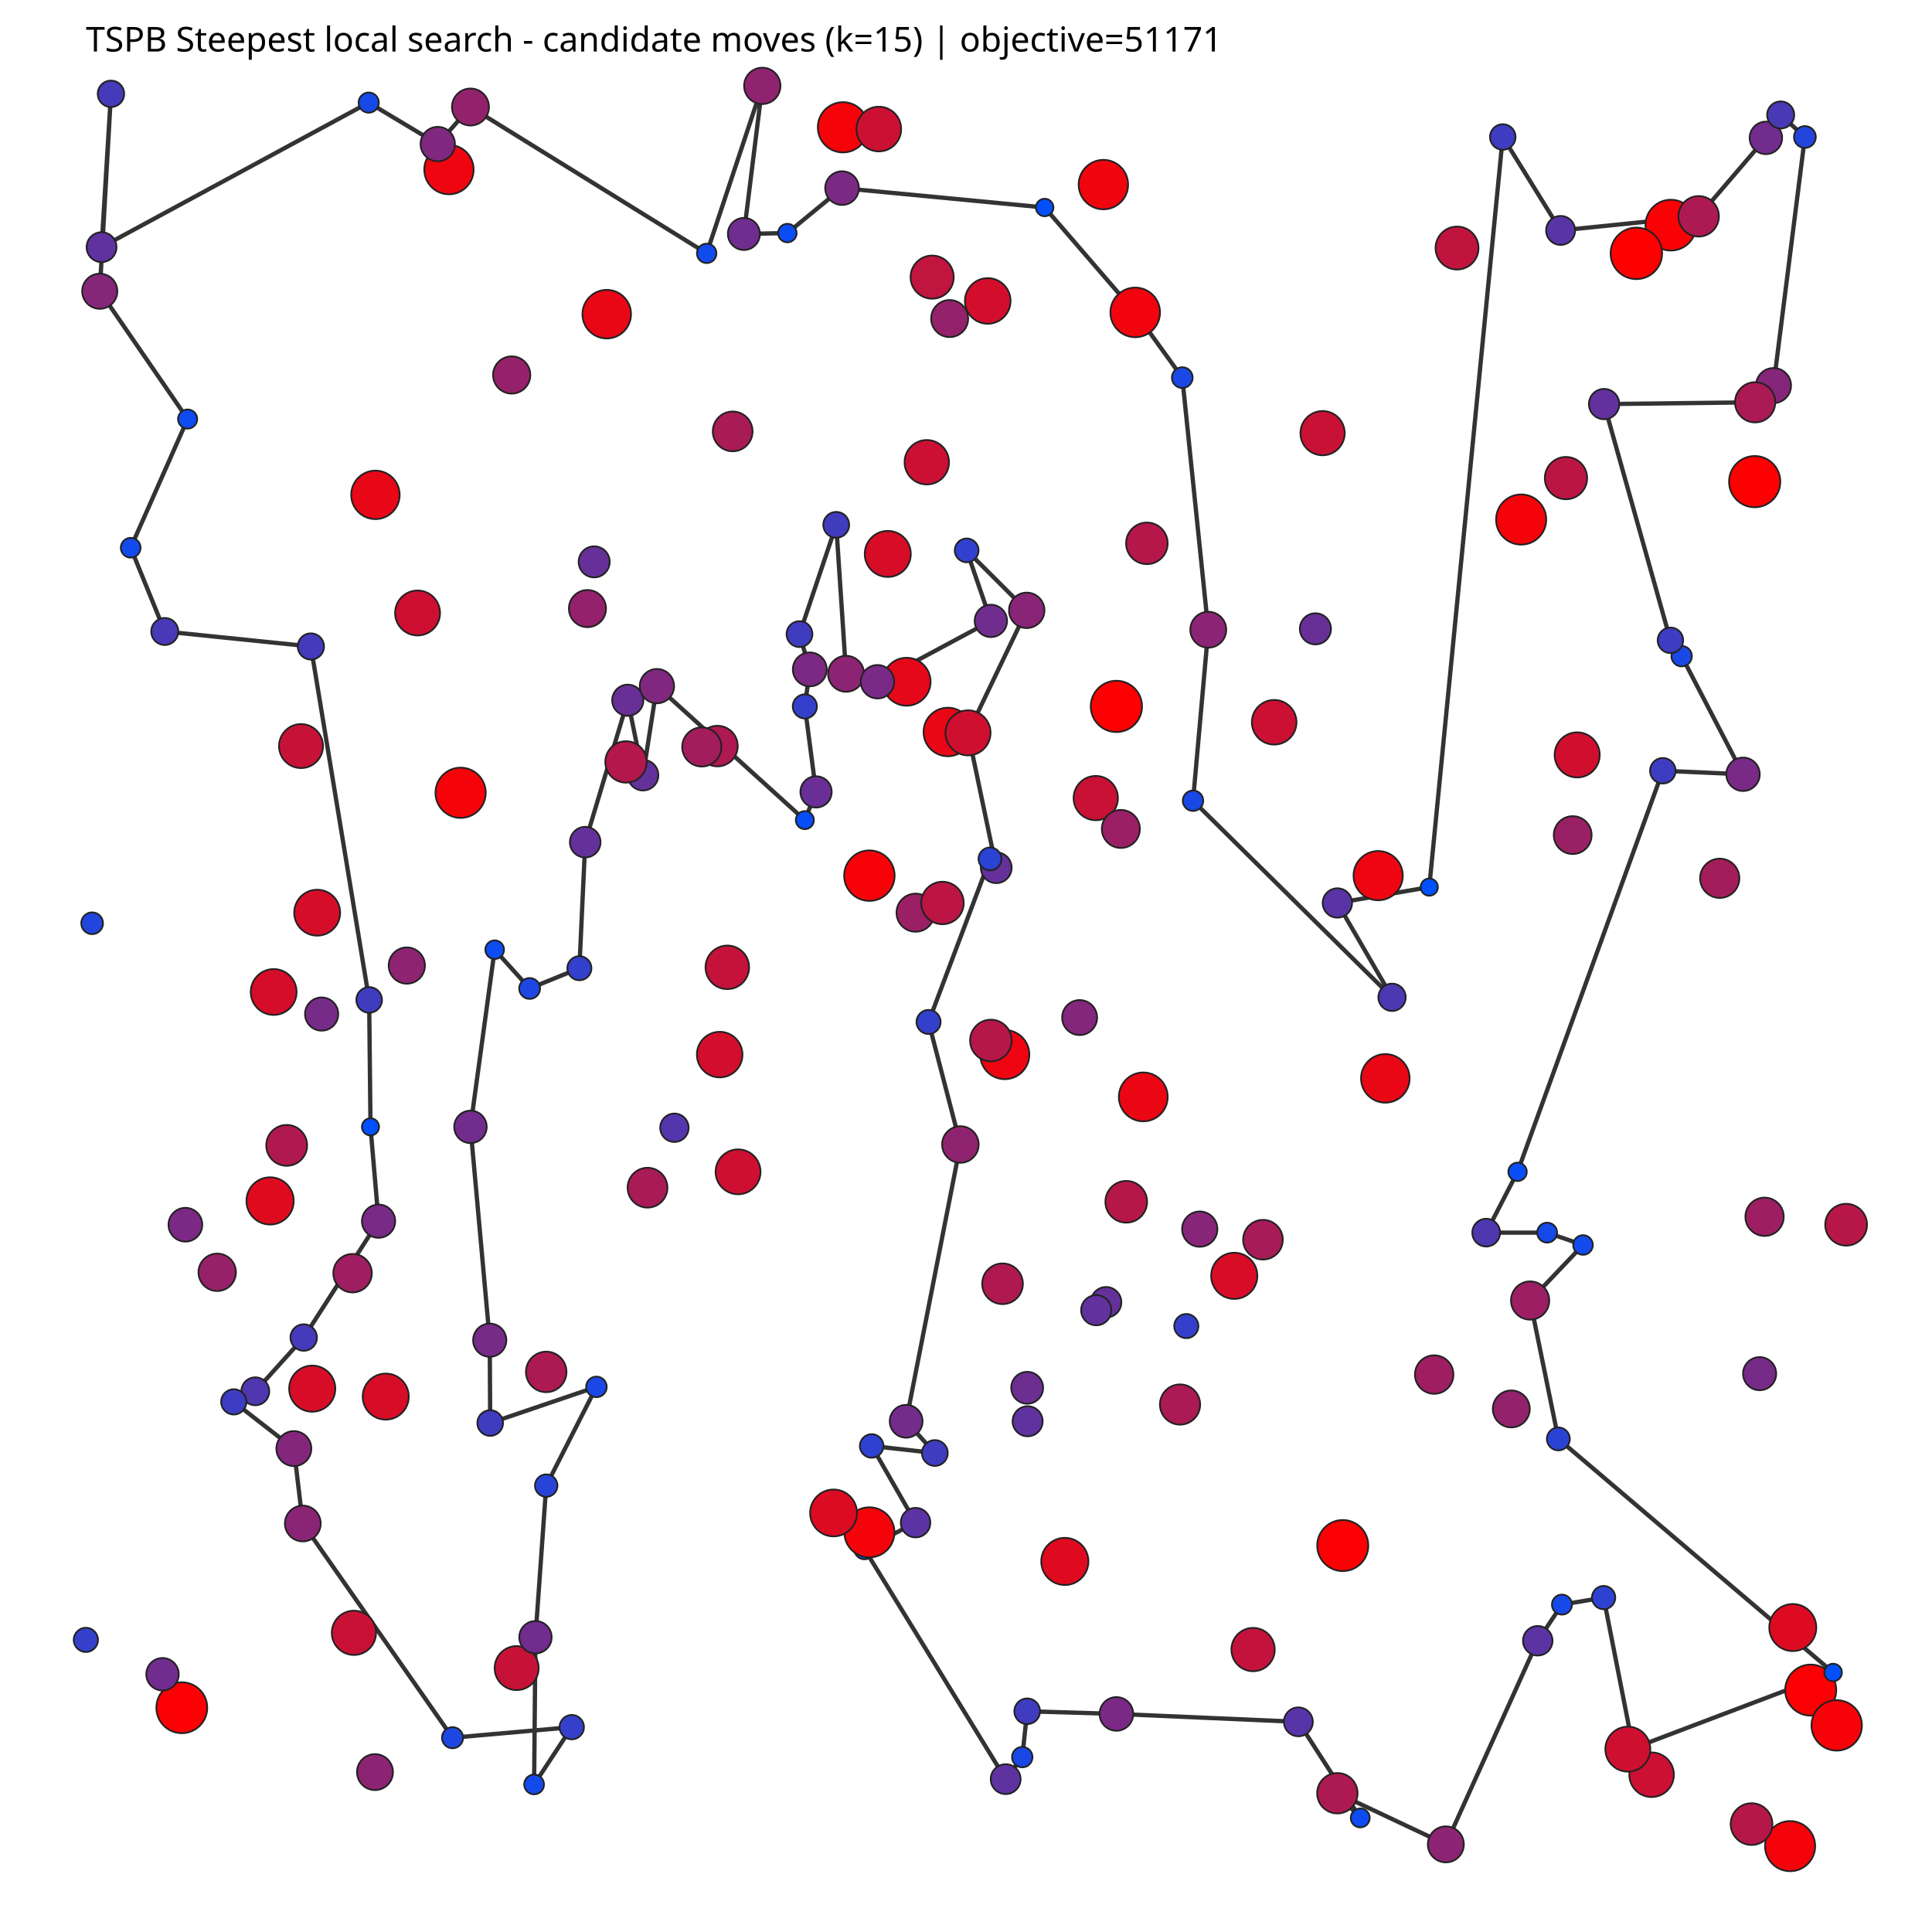
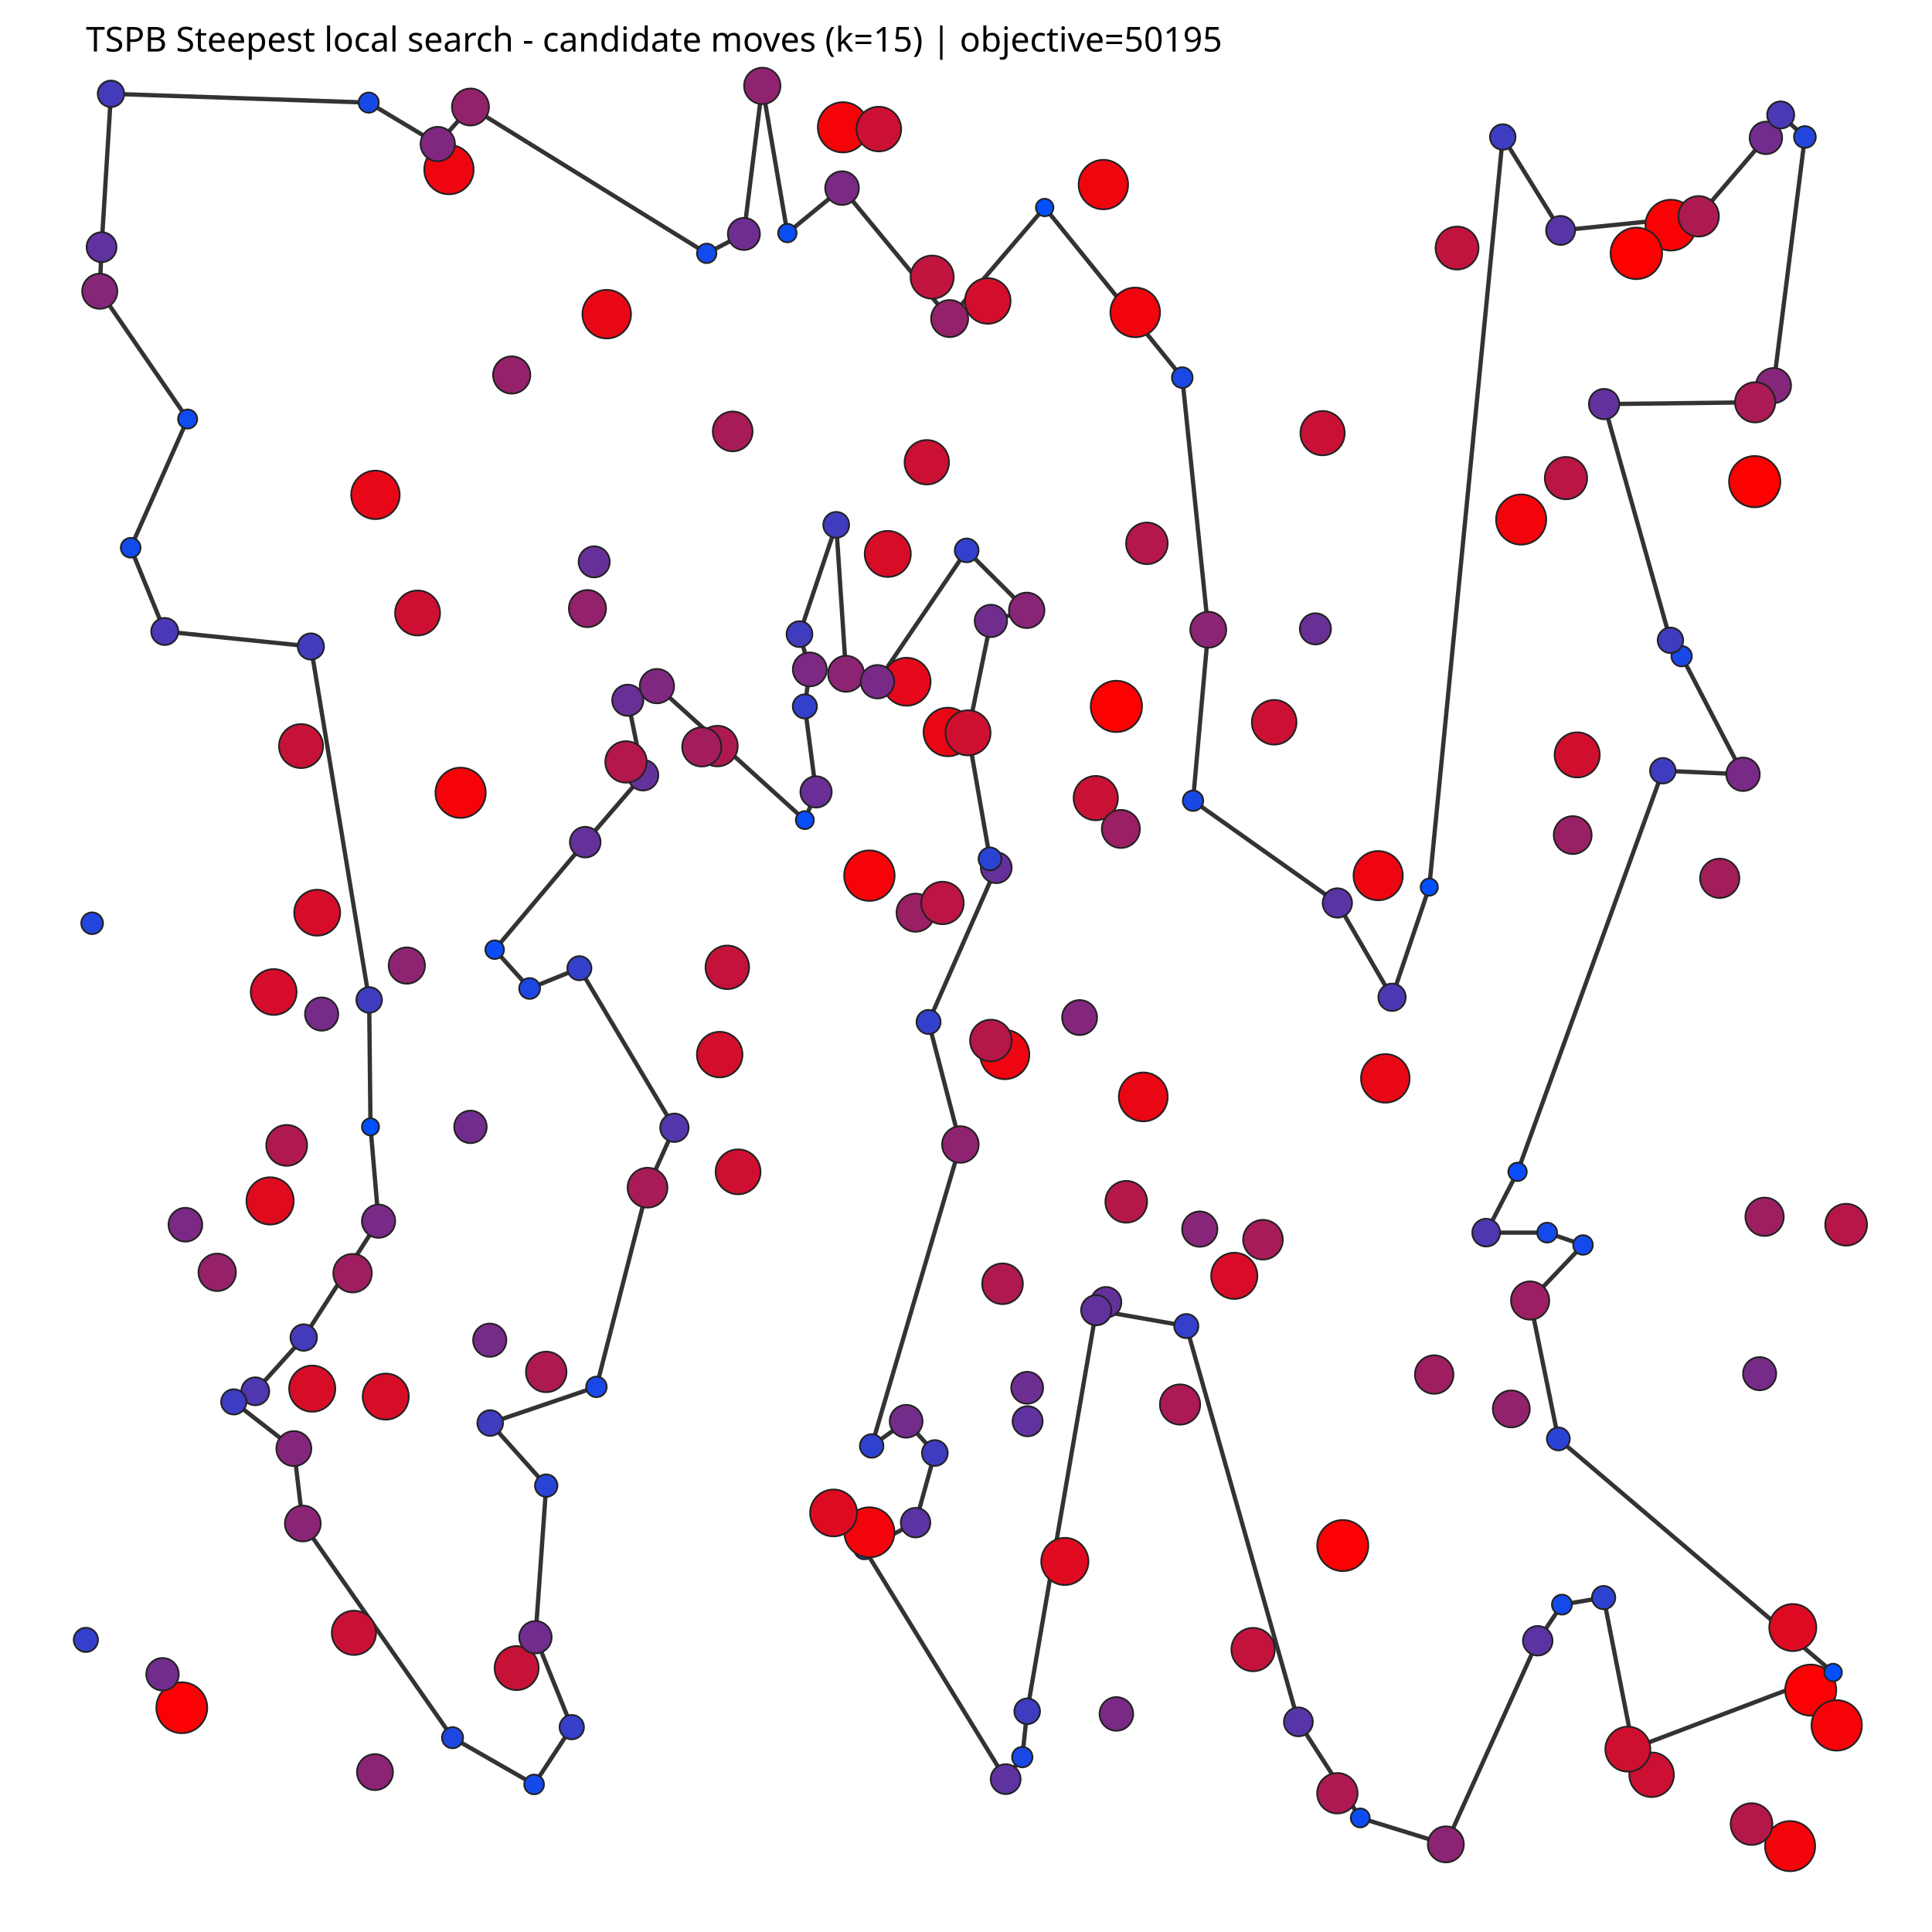
<svg xmlns="http://www.w3.org/2000/svg" width="900" height="900" viewBox="0 0 900 900">
  <rect width="100%" height="100%" fill="white" />
-   <text x="40" y="24" font-family="sans-serif" font-size="16">TSPB Steepest local search - candidate moves (k=15) | objective=51171</text>
-   <polyline fill="none" stroke="#333333" stroke-width="2" points="700.05,63.82 726.99,107.34 791.30,100.77 822.62,64.23 829.51,53.55 840.79,63.82 826.17,179.61 817.61,187.41 747.24,188.23 778.15,298.28 783.37,305.67 811.97,360.69 774.60,359.05 706.94,545.88 692.32,574.21 720.72,574.21 737.43,579.96 712.79,605.83 725.94,670.30 853.94,779.11 760.81,814.42 747.03,744.21 727.61,747.49 716.34,764.33 673.53,859.18 623.00,835.36 633.65,846.86 604.83,802.10 520.06,798.41 478.50,797.18 476.21,818.53 468.48,828.79 402.70,721.62 426.51,709.30 406.05,673.58 435.49,676.87 422.12,662.08 447.39,533.15 432.56,476.07 461.17,400.11 464.09,404.22 450.94,341.39 478.29,284.32 450.31,256.39 461.59,289.24 408.76,317.58 394.14,313.88 389.55,244.49 372.43,295.40 377.23,311.83 374.93,329.07 380.15,368.90 374.93,382.04 306.02,319.63 299.55,361.10 292.45,326.20 272.62,392.31 269.90,451.03 246.72,460.47 230.44,442.40 219.16,524.94 228.14,624.31 228.35,662.90 277.84,646.07 254.45,692.06 249.44,762.68 248.81,831.26 266.35,804.57 210.81,809.49 141.06,709.71 136.89,674.81 108.91,653.05 118.93,648.12 141.48,623.07 176.35,568.87 172.59,524.94 171.97,465.81 144.82,301.15 76.75,294.17 60.88,255.16 87.40,195.21 46.47,135.67 51.69,43.70 47.31,115.14 171.76,47.80 203.92,67.10 219.16,49.85 329.20,118.02 355.10,40.00 346.53,108.98 366.79,108.57 392.26,87.63 486.65,96.66 528.83,145.53 550.75,175.91 562.86,293.35 555.76,373.01 648.47,464.58 623.00,420.64 665.81,413.25 700.05,63.82 " />
+   <text x="40" y="24" font-family="sans-serif" font-size="16">TSPB Steepest local search - candidate moves (k=15) | objective=50195</text>
+   <polyline fill="none" stroke="#333333" stroke-width="2" points="726.99,107.34 700.05,63.82 665.81,413.25 648.47,464.58 623.00,420.64 555.76,373.01 562.86,293.35 550.75,175.91 486.65,96.66 442.38,148.40 392.26,87.63 366.79,108.57 355.10,40.00 346.53,108.98 329.20,118.02 219.16,49.85 203.92,67.10 171.76,47.80 51.69,43.70 47.31,115.14 46.47,135.67 87.40,195.21 60.88,255.16 76.75,294.17 144.82,301.15 171.97,465.81 172.59,524.94 176.35,568.87 141.48,623.07 118.93,648.12 108.91,653.05 136.89,674.81 141.06,709.71 210.81,809.49 248.81,831.26 266.35,804.57 249.44,762.68 254.45,692.06 228.35,662.90 277.84,646.07 301.64,553.27 314.17,525.35 269.90,451.03 246.72,460.47 230.44,442.40 272.62,392.31 299.55,361.10 292.45,326.20 306.02,319.63 374.93,382.04 380.15,368.90 374.93,329.07 377.23,311.83 372.43,295.40 389.55,244.49 394.14,313.88 408.76,317.58 450.31,256.39 478.29,284.32 461.59,289.24 450.94,341.39 461.17,400.11 464.09,404.22 432.56,476.07 447.39,533.15 406.05,673.58 422.12,662.08 435.49,676.87 426.51,709.30 402.70,721.62 468.48,828.79 476.21,818.53 478.50,797.18 510.66,610.35 552.63,617.74 604.83,802.10 633.65,846.86 673.53,859.18 716.34,764.33 727.61,747.49 747.03,744.21 760.81,814.42 853.94,779.11 725.94,670.30 712.79,605.83 737.43,579.96 720.72,574.21 692.32,574.21 706.94,545.88 774.60,359.05 811.97,360.69 783.37,305.67 778.15,298.28 747.24,188.23 817.61,187.41 826.17,179.61 840.79,63.82 829.51,53.55 822.62,64.23 791.30,100.77 726.99,107.34 " />
  <circle cx="520.06" cy="329.07" r="11.95" fill="rgb(253,0,2)" stroke="#222" stroke-width="0.8" />
  <circle cx="40.00" cy="763.92" r="5.65" fill="rgb(52,64,203)" stroke="#222" stroke-width="0.8" />
  <circle cx="760.81" cy="814.42" r="4.99" fill="rgb(31,70,224)" stroke="#222" stroke-width="0.8" />
  <circle cx="464.09" cy="404.22" r="7.18" fill="rgb(101,48,154)" stroke="#222" stroke-width="0.8" />
  <circle cx="335.26" cy="491.27" r="10.62" fill="rgb(211,14,44)" stroke="#222" stroke-width="0.8" />
  <circle cx="145.45" cy="646.89" r="10.75" fill="rgb(215,13,40)" stroke="#222" stroke-width="0.8" />
  <circle cx="141.48" cy="623.07" r="6.17" fill="rgb(69,58,186)" stroke="#222" stroke-width="0.8" />
  <circle cx="209.14" cy="79.01" r="11.50" fill="rgb(239,5,16)" stroke="#222" stroke-width="0.8" />
  <circle cx="394.14" cy="313.88" r="8.38" fill="rgb(140,36,115)" stroke="#222" stroke-width="0.8" />
  <circle cx="769.38" cy="826.74" r="10.39" fill="rgb(204,16,51)" stroke="#222" stroke-width="0.8" />
  <circle cx="774.60" cy="359.05" r="5.94" fill="rgb(62,61,193)" stroke="#222" stroke-width="0.8" />
  <circle cx="524.65" cy="559.84" r="9.72" fill="rgb(182,23,73)" stroke="#222" stroke-width="0.8" />
  <circle cx="708.61" cy="242.02" r="11.69" fill="rgb(245,3,10)" stroke="#222" stroke-width="0.8" />
  <circle cx="46.47" cy="135.67" r="8.19" fill="rgb(134,38,121)" stroke="#222" stroke-width="0.8" />
  <circle cx="747.03" cy="744.21" r="5.43" fill="rgb(46,66,209)" stroke="#222" stroke-width="0.8" />
  <circle cx="194.52" cy="285.55" r="10.47" fill="rgb(206,15,49)" stroke="#222" stroke-width="0.8" />
  <circle cx="392.68" cy="59.30" r="11.71" fill="rgb(246,3,9)" stroke="#222" stroke-width="0.8" />
  <circle cx="673.53" cy="859.18" r="8.39" fill="rgb(140,36,115)" stroke="#222" stroke-width="0.8" />
  <circle cx="729.49" cy="222.72" r="9.86" fill="rgb(187,21,68)" stroke="#222" stroke-width="0.8" />
  <circle cx="133.55" cy="533.56" r="9.52" fill="rgb(176,25,79)" stroke="#222" stroke-width="0.8" />
  <circle cx="727.61" cy="747.49" r="4.67" fill="rgb(21,73,234)" stroke="#222" stroke-width="0.8" />
  <circle cx="299.55" cy="361.10" r="7.14" fill="rgb(100,49,155)" stroke="#222" stroke-width="0.8" />
  <circle cx="468.06" cy="491.27" r="11.45" fill="rgb(238,5,17)" stroke="#222" stroke-width="0.8" />
  <circle cx="833.90" cy="860.00" r="11.68" fill="rgb(245,3,10)" stroke="#222" stroke-width="0.8" />
  <circle cx="515.25" cy="606.65" r="7.12" fill="rgb(100,49,155)" stroke="#222" stroke-width="0.8" />
  <circle cx="467.02" cy="598.03" r="9.48" fill="rgb(175,25,80)" stroke="#222" stroke-width="0.8" />
  <circle cx="189.51" cy="449.79" r="8.45" fill="rgb(142,36,113)" stroke="#222" stroke-width="0.8" />
  <circle cx="502.93" cy="474.02" r="8.15" fill="rgb(132,38,123)" stroke="#222" stroke-width="0.8" />
  <circle cx="60.88" cy="255.16" r="4.61" fill="rgb(19,74,236)" stroke="#222" stroke-width="0.8" />
  <circle cx="118.93" cy="648.12" r="6.51" fill="rgb(80,55,175)" stroke="#222" stroke-width="0.8" />
  <circle cx="292.45" cy="326.20" r="7.27" fill="rgb(104,47,151)" stroke="#222" stroke-width="0.8" />
  <circle cx="549.71" cy="654.28" r="9.37" fill="rgb(171,26,84)" stroke="#222" stroke-width="0.8" />
  <circle cx="460.13" cy="140.19" r="10.63" fill="rgb(211,14,44)" stroke="#222" stroke-width="0.8" />
  <circle cx="301.64" cy="553.27" r="9.28" fill="rgb(168,27,87)" stroke="#222" stroke-width="0.8" />
  <circle cx="510.66" cy="610.35" r="7.03" fill="rgb(97,50,158)" stroke="#222" stroke-width="0.8" />
  <circle cx="532.58" cy="510.98" r="11.38" fill="rgb(235,6,20)" stroke="#222" stroke-width="0.8" />
  <circle cx="141.06" cy="709.71" r="8.34" fill="rgb(138,37,117)" stroke="#222" stroke-width="0.8" />
  <circle cx="51.69" cy="43.70" r="6.16" fill="rgb(69,58,186)" stroke="#222" stroke-width="0.8" />
  <circle cx="272.62" cy="392.31" r="7.14" fill="rgb(100,49,155)" stroke="#222" stroke-width="0.8" />
  <circle cx="623.00" cy="835.36" r="9.42" fill="rgb(173,26,82)" stroke="#222" stroke-width="0.8" />
  <circle cx="277.84" cy="646.07" r="4.80" fill="rgb(25,72,230)" stroke="#222" stroke-width="0.8" />
  <circle cx="734.71" cy="351.66" r="10.51" fill="rgb(208,15,47)" stroke="#222" stroke-width="0.8" />
  <circle cx="219.16" cy="49.85" r="8.62" fill="rgb(147,34,108)" stroke="#222" stroke-width="0.8" />
  <circle cx="434.23" cy="129.10" r="10.05" fill="rgb(193,20,62)" stroke="#222" stroke-width="0.8" />
  <circle cx="514.00" cy="85.99" r="11.52" fill="rgb(240,5,15)" stroke="#222" stroke-width="0.8" />
  <circle cx="266.35" cy="804.57" r="5.68" fill="rgb(54,63,201)" stroke="#222" stroke-width="0.8" />
  <circle cx="461.59" cy="289.24" r="7.54" fill="rgb(113,45,142)" stroke="#222" stroke-width="0.8" />
  <circle cx="269.90" cy="451.03" r="5.61" fill="rgb(51,64,204)" stroke="#222" stroke-width="0.8" />
  <circle cx="392.26" cy="87.63" r="7.85" fill="rgb(123,42,132)" stroke="#222" stroke-width="0.8" />
  <circle cx="343.82" cy="545.88" r="10.46" fill="rgb(206,15,49)" stroke="#222" stroke-width="0.8" />
  <circle cx="238.37" cy="174.68" r="8.68" fill="rgb(149,33,106)" stroke="#222" stroke-width="0.8" />
  <circle cx="426.51" cy="709.30" r="6.88" fill="rgb(92,51,163)" stroke="#222" stroke-width="0.8" />
  <circle cx="712.79" cy="605.83" r="8.91" fill="rgb(156,31,99)" stroke="#222" stroke-width="0.8" />
  <circle cx="127.49" cy="462.11" r="10.68" fill="rgb(213,13,42)" stroke="#222" stroke-width="0.8" />
  <circle cx="665.81" cy="413.25" r="4.02" fill="rgb(1,80,254)" stroke="#222" stroke-width="0.8" />
  <circle cx="147.75" cy="425.16" r="10.70" fill="rgb(214,13,41)" stroke="#222" stroke-width="0.8" />
  <circle cx="822.00" cy="566.82" r="8.93" fill="rgb(157,31,98)" stroke="#222" stroke-width="0.8" />
  <circle cx="550.75" cy="175.91" r="4.84" fill="rgb(27,72,228)" stroke="#222" stroke-width="0.8" />
  <circle cx="355.10" cy="40.00" r="8.47" fill="rgb(143,35,112)" stroke="#222" stroke-width="0.8" />
  <circle cx="406.05" cy="673.58" r="5.49" fill="rgb(47,65,208)" stroke="#222" stroke-width="0.8" />
  <circle cx="254.45" cy="692.06" r="5.24" fill="rgb(40,68,215)" stroke="#222" stroke-width="0.8" />
  <circle cx="826.17" cy="179.61" r="8.17" fill="rgb(133,38,122)" stroke="#222" stroke-width="0.8" />
  <circle cx="174.68" cy="825.51" r="8.38" fill="rgb(140,36,115)" stroke="#222" stroke-width="0.8" />
  <circle cx="341.31" cy="200.96" r="9.27" fill="rgb(168,27,87)" stroke="#222" stroke-width="0.8" />
  <circle cx="314.17" cy="525.35" r="6.62" fill="rgb(83,54,172)" stroke="#222" stroke-width="0.8" />
  <circle cx="42.92" cy="430.09" r="5.08" fill="rgb(34,69,221)" stroke="#222" stroke-width="0.8" />
  <circle cx="558.89" cy="572.57" r="8.22" fill="rgb(135,38,120)" stroke="#222" stroke-width="0.8" />
  <circle cx="552.63" cy="617.74" r="5.63" fill="rgb(52,64,203)" stroke="#222" stroke-width="0.8" />
  <circle cx="835.15" cy="758.17" r="10.96" fill="rgb(222,10,33)" stroke="#222" stroke-width="0.8" />
  <circle cx="374.93" cy="382.04" r="4.21" fill="rgb(7,78,248)" stroke="#222" stroke-width="0.8" />
  <circle cx="726.99" cy="107.34" r="6.75" fill="rgb(88,53,167)" stroke="#222" stroke-width="0.8" />
  <circle cx="228.35" cy="662.90" r="5.98" fill="rgb(63,60,192)" stroke="#222" stroke-width="0.8" />
  <circle cx="450.31" cy="256.39" r="5.54" fill="rgb(49,65,206)" stroke="#222" stroke-width="0.8" />
  <circle cx="422.12" cy="662.08" r="7.65" fill="rgb(116,44,139)" stroke="#222" stroke-width="0.8" />
  <circle cx="716.34" cy="764.33" r="6.88" fill="rgb(92,51,163)" stroke="#222" stroke-width="0.8" />
  <circle cx="510.45" cy="371.78" r="10.32" fill="rgb(201,17,54)" stroke="#222" stroke-width="0.8" />
  <circle cx="555.76" cy="373.01" r="4.77" fill="rgb(25,72,230)" stroke="#222" stroke-width="0.8" />
  <circle cx="616.11" cy="201.78" r="10.31" fill="rgb(201,17,54)" stroke="#222" stroke-width="0.8" />
  <circle cx="732.63" cy="389.02" r="8.82" fill="rgb(154,32,101)" stroke="#222" stroke-width="0.8" />
  <circle cx="534.26" cy="253.11" r="9.69" fill="rgb(181,23,74)" stroke="#222" stroke-width="0.8" />
  <circle cx="692.32" cy="574.21" r="6.47" fill="rgb(79,55,176)" stroke="#222" stroke-width="0.8" />
  <circle cx="822.62" cy="64.23" r="7.57" fill="rgb(114,44,141)" stroke="#222" stroke-width="0.8" />
  <circle cx="468.48" cy="828.79" r="6.96" fill="rgb(94,50,161)" stroke="#222" stroke-width="0.8" />
  <circle cx="528.83" cy="145.53" r="11.56" fill="rgb(241,4,14)" stroke="#222" stroke-width="0.8" />
  <circle cx="588.34" cy="577.50" r="9.24" fill="rgb(167,28,88)" stroke="#222" stroke-width="0.8" />
  <circle cx="402.70" cy="721.62" r="4.77" fill="rgb(25,72,230)" stroke="#222" stroke-width="0.8" />
  <circle cx="478.29" cy="284.32" r="8.26" fill="rgb(136,37,119)" stroke="#222" stroke-width="0.8" />
  <circle cx="476.21" cy="818.53" r="4.77" fill="rgb(25,72,230)" stroke="#222" stroke-width="0.8" />
  <circle cx="520.06" cy="798.41" r="7.84" fill="rgb(122,42,133)" stroke="#222" stroke-width="0.8" />
  <circle cx="486.65" cy="96.66" r="4.09" fill="rgb(3,79,252)" stroke="#222" stroke-width="0.8" />
  <circle cx="737.43" cy="579.96" r="4.58" fill="rgb(18,74,237)" stroke="#222" stroke-width="0.8" />
  <circle cx="164.87" cy="760.63" r="10.31" fill="rgb(201,17,54)" stroke="#222" stroke-width="0.8" />
  <circle cx="413.56" cy="258.04" r="10.73" fill="rgb(215,13,40)" stroke="#222" stroke-width="0.8" />
  <circle cx="815.94" cy="849.73" r="9.72" fill="rgb(182,23,73)" stroke="#222" stroke-width="0.8" />
  <circle cx="829.51" cy="53.55" r="6.31" fill="rgb(74,57,181)" stroke="#222" stroke-width="0.8" />
  <circle cx="422.33" cy="317.58" r="11.17" fill="rgb(229,8,26)" stroke="#222" stroke-width="0.8" />
  <circle cx="366.79" cy="108.57" r="4.32" fill="rgb(10,77,245)" stroke="#222" stroke-width="0.8" />
  <circle cx="219.16" cy="524.94" r="7.57" fill="rgb(114,44,141)" stroke="#222" stroke-width="0.8" />
  <circle cx="447.39" cy="533.15" r="8.52" fill="rgb(144,35,111)" stroke="#222" stroke-width="0.8" />
  <circle cx="604.83" cy="802.10" r="6.73" fill="rgb(87,53,168)" stroke="#222" stroke-width="0.8" />
  <circle cx="843.50" cy="787.32" r="11.90" fill="rgb(252,1,3)" stroke="#222" stroke-width="0.8" />
  <circle cx="405.00" cy="713.82" r="11.67" fill="rgb(245,3,10)" stroke="#222" stroke-width="0.8" />
  <circle cx="125.82" cy="559.43" r="11.01" fill="rgb(224,10,31)" stroke="#222" stroke-width="0.8" />
  <circle cx="101.18" cy="592.69" r="8.72" fill="rgb(151,33,104)" stroke="#222" stroke-width="0.8" />
  <circle cx="612.77" cy="292.94" r="7.26" fill="rgb(104,47,151)" stroke="#222" stroke-width="0.8" />
  <circle cx="840.79" cy="63.82" r="5.09" fill="rgb(35,69,220)" stroke="#222" stroke-width="0.8" />
  <circle cx="645.34" cy="502.35" r="11.32" fill="rgb(233,7,22)" stroke="#222" stroke-width="0.8" />
  <circle cx="388.30" cy="704.79" r="10.92" fill="rgb(221,11,34)" stroke="#222" stroke-width="0.8" />
  <circle cx="84.69" cy="795.53" r="11.86" fill="rgb(251,1,4)" stroke="#222" stroke-width="0.8" />
  <circle cx="441.54" cy="340.98" r="11.31" fill="rgb(233,7,22)" stroke="#222" stroke-width="0.8" />
  <circle cx="853.94" cy="779.11" r="4.10" fill="rgb(3,79,252)" stroke="#222" stroke-width="0.8" />
  <circle cx="461.59" cy="484.70" r="9.69" fill="rgb(182,23,73)" stroke="#222" stroke-width="0.8" />
  <circle cx="855.61" cy="803.75" r="11.75" fill="rgb(247,2,8)" stroke="#222" stroke-width="0.8" />
  <circle cx="179.69" cy="650.59" r="10.73" fill="rgb(215,13,40)" stroke="#222" stroke-width="0.8" />
  <circle cx="783.37" cy="305.67" r="4.77" fill="rgb(25,72,230)" stroke="#222" stroke-width="0.8" />
  <circle cx="176.35" cy="568.87" r="7.75" fill="rgb(120,42,135)" stroke="#222" stroke-width="0.8" />
  <circle cx="171.76" cy="47.80" r="4.71" fill="rgb(23,73,232)" stroke="#222" stroke-width="0.8" />
  <circle cx="408.76" cy="317.58" r="7.79" fill="rgb(121,42,134)" stroke="#222" stroke-width="0.8" />
  <circle cx="819.70" cy="639.91" r="7.72" fill="rgb(119,43,136)" stroke="#222" stroke-width="0.8" />
  <circle cx="574.97" cy="594.33" r="10.76" fill="rgb(216,12,39)" stroke="#222" stroke-width="0.8" />
  <circle cx="389.55" cy="244.49" r="6.02" fill="rgb(65,60,190)" stroke="#222" stroke-width="0.8" />
  <circle cx="329.20" cy="118.02" r="4.54" fill="rgb(17,75,238)" stroke="#222" stroke-width="0.8" />
  <circle cx="426.51" cy="425.16" r="8.88" fill="rgb(155,31,100)" stroke="#222" stroke-width="0.8" />
  <circle cx="174.89" cy="230.53" r="11.29" fill="rgb(232,7,23)" stroke="#222" stroke-width="0.8" />
  <circle cx="338.81" cy="450.62" r="10.15" fill="rgb(196,18,59)" stroke="#222" stroke-width="0.8" />
  <circle cx="171.97" cy="465.81" r="5.97" fill="rgb(63,60,192)" stroke="#222" stroke-width="0.8" />
  <circle cx="496.04" cy="727.37" r="10.99" fill="rgb(223,10,32)" stroke="#222" stroke-width="0.8" />
  <circle cx="706.94" cy="545.88" r="4.30" fill="rgb(9,77,246)" stroke="#222" stroke-width="0.8" />
  <circle cx="405.00" cy="407.91" r="11.76" fill="rgb(247,2,8)" stroke="#222" stroke-width="0.8" />
  <circle cx="720.72" cy="574.21" r="4.65" fill="rgb(21,73,234)" stroke="#222" stroke-width="0.8" />
  <circle cx="276.79" cy="261.73" r="7.24" fill="rgb(103,48,152)" stroke="#222" stroke-width="0.8" />
  <circle cx="860.00" cy="570.52" r="9.74" fill="rgb(183,23,72)" stroke="#222" stroke-width="0.8" />
  <circle cx="108.91" cy="653.05" r="5.89" fill="rgb(60,61,195)" stroke="#222" stroke-width="0.8" />
  <circle cx="372.43" cy="295.40" r="6.02" fill="rgb(64,60,191)" stroke="#222" stroke-width="0.8" />
  <circle cx="248.81" cy="831.26" r="4.61" fill="rgb(19,74,236)" stroke="#222" stroke-width="0.8" />
  <circle cx="522.14" cy="386.15" r="8.86" fill="rgb(155,31,100)" stroke="#222" stroke-width="0.8" />
  <circle cx="377.23" cy="311.83" r="7.90" fill="rgb(124,41,131)" stroke="#222" stroke-width="0.8" />
  <circle cx="450.94" cy="341.39" r="10.50" fill="rgb(207,15,48)" stroke="#222" stroke-width="0.8" />
  <circle cx="140.23" cy="347.55" r="10.25" fill="rgb(199,18,56)" stroke="#222" stroke-width="0.8" />
  <circle cx="817.61" cy="187.41" r="9.37" fill="rgb(171,26,84)" stroke="#222" stroke-width="0.8" />
  <circle cx="246.72" cy="460.47" r="4.87" fill="rgb(28,71,227)" stroke="#222" stroke-width="0.8" />
  <circle cx="254.45" cy="639.09" r="9.44" fill="rgb(173,26,82)" stroke="#222" stroke-width="0.8" />
  <circle cx="240.67" cy="777.06" r="10.25" fill="rgb(199,18,56)" stroke="#222" stroke-width="0.8" />
  <circle cx="801.12" cy="409.14" r="9.15" fill="rgb(164,29,91)" stroke="#222" stroke-width="0.8" />
  <circle cx="593.56" cy="336.46" r="10.40" fill="rgb(204,16,51)" stroke="#222" stroke-width="0.8" />
  <circle cx="76.75" cy="294.17" r="6.30" fill="rgb(73,57,182)" stroke="#222" stroke-width="0.8" />
  <circle cx="47.31" cy="115.14" r="6.97" fill="rgb(95,50,160)" stroke="#222" stroke-width="0.8" />
  <circle cx="203.92" cy="67.10" r="8.01" fill="rgb(128,40,127)" stroke="#222" stroke-width="0.8" />
  <circle cx="811.97" cy="360.69" r="7.79" fill="rgb(121,42,134)" stroke="#222" stroke-width="0.8" />
  <circle cx="87.40" cy="195.21" r="4.47" fill="rgb(15,75,240)" stroke="#222" stroke-width="0.8" />
  <circle cx="668.10" cy="640.32" r="8.97" fill="rgb(158,30,97)" stroke="#222" stroke-width="0.8" />
  <circle cx="432.56" cy="476.07" r="5.61" fill="rgb(51,64,204)" stroke="#222" stroke-width="0.8" />
  <circle cx="478.50" cy="646.48" r="7.43" fill="rgb(109,46,146)" stroke="#222" stroke-width="0.8" />
  <circle cx="725.94" cy="670.30" r="5.35" fill="rgb(43,67,212)" stroke="#222" stroke-width="0.8" />
  <circle cx="230.44" cy="442.40" r="4.35" fill="rgb(11,76,244)" stroke="#222" stroke-width="0.8" />
  <circle cx="228.14" cy="624.31" r="7.74" fill="rgb(119,43,136)" stroke="#222" stroke-width="0.8" />
  <circle cx="442.38" cy="148.40" r="8.63" fill="rgb(148,34,107)" stroke="#222" stroke-width="0.8" />
  <circle cx="249.44" cy="762.68" r="7.55" fill="rgb(113,44,142)" stroke="#222" stroke-width="0.8" />
  <circle cx="144.82" cy="301.15" r="6.11" fill="rgb(67,59,188)" stroke="#222" stroke-width="0.8" />
  <circle cx="642.00" cy="407.91" r="11.47" fill="rgb(238,5,17)" stroke="#222" stroke-width="0.8" />
  <circle cx="380.15" cy="368.90" r="7.29" fill="rgb(105,47,150)" stroke="#222" stroke-width="0.8" />
  <circle cx="214.57" cy="369.31" r="11.71" fill="rgb(246,3,9)" stroke="#222" stroke-width="0.8" />
  <circle cx="623.00" cy="420.64" r="6.84" fill="rgb(90,52,165)" stroke="#222" stroke-width="0.8" />
  <circle cx="583.74" cy="768.43" r="10.10" fill="rgb(195,19,60)" stroke="#222" stroke-width="0.8" />
  <circle cx="409.39" cy="60.12" r="10.41" fill="rgb(204,16,51)" stroke="#222" stroke-width="0.8" />
  <circle cx="778.35" cy="104.88" r="11.84" fill="rgb(250,2,5)" stroke="#222" stroke-width="0.8" />
  <circle cx="431.73" cy="215.33" r="10.35" fill="rgb(203,16,52)" stroke="#222" stroke-width="0.8" />
  <circle cx="435.49" cy="676.87" r="6.01" fill="rgb(64,60,191)" stroke="#222" stroke-width="0.8" />
  <circle cx="334.21" cy="347.55" r="9.46" fill="rgb(174,25,81)" stroke="#222" stroke-width="0.8" />
  <circle cx="791.30" cy="100.77" r="9.43" fill="rgb(173,26,82)" stroke="#222" stroke-width="0.8" />
  <circle cx="172.59" cy="524.94" r="4.00" fill="rgb(0,80,255)" stroke="#222" stroke-width="0.8" />
  <circle cx="633.65" cy="846.86" r="4.42" fill="rgb(13,76,242)" stroke="#222" stroke-width="0.8" />
  <circle cx="374.93" cy="329.07" r="5.62" fill="rgb(52,64,203)" stroke="#222" stroke-width="0.8" />
  <circle cx="439.04" cy="420.64" r="9.90" fill="rgb(188,21,67)" stroke="#222" stroke-width="0.8" />
  <circle cx="75.71" cy="779.93" r="7.57" fill="rgb(114,44,141)" stroke="#222" stroke-width="0.8" />
  <circle cx="210.81" cy="809.49" r="4.93" fill="rgb(30,71,225)" stroke="#222" stroke-width="0.8" />
  <circle cx="291.62" cy="354.94" r="9.65" fill="rgb(180,23,75)" stroke="#222" stroke-width="0.8" />
  <circle cx="149.83" cy="472.38" r="7.74" fill="rgb(119,43,136)" stroke="#222" stroke-width="0.8" />
  <circle cx="86.36" cy="570.52" r="7.87" fill="rgb(123,41,132)" stroke="#222" stroke-width="0.8" />
  <circle cx="478.50" cy="797.18" r="5.98" fill="rgb(63,60,192)" stroke="#222" stroke-width="0.8" />
  <circle cx="164.24" cy="593.10" r="8.97" fill="rgb(158,30,97)" stroke="#222" stroke-width="0.8" />
  <circle cx="478.71" cy="662.08" r="7.01" fill="rgb(96,50,159)" stroke="#222" stroke-width="0.8" />
  <circle cx="704.02" cy="656.33" r="8.61" fill="rgb(147,34,108)" stroke="#222" stroke-width="0.8" />
  <circle cx="306.02" cy="319.63" r="8.00" fill="rgb(128,40,128)" stroke="#222" stroke-width="0.8" />
  <circle cx="461.17" cy="400.11" r="5.33" fill="rgb(42,67,213)" stroke="#222" stroke-width="0.8" />
  <circle cx="562.86" cy="293.35" r="8.37" fill="rgb(139,36,116)" stroke="#222" stroke-width="0.8" />
  <circle cx="625.51" cy="719.98" r="11.90" fill="rgb(252,1,3)" stroke="#222" stroke-width="0.8" />
  <circle cx="747.24" cy="188.23" r="7.07" fill="rgb(98,49,157)" stroke="#222" stroke-width="0.8" />
  <circle cx="758.31" cy="814.83" r="10.48" fill="rgb(207,15,48)" stroke="#222" stroke-width="0.8" />
  <circle cx="326.91" cy="347.96" r="9.12" fill="rgb(163,29,92)" stroke="#222" stroke-width="0.8" />
  <circle cx="700.05" cy="63.82" r="5.95" fill="rgb(62,60,193)" stroke="#222" stroke-width="0.8" />
  <circle cx="273.66" cy="283.50" r="8.65" fill="rgb(148,33,107)" stroke="#222" stroke-width="0.8" />
  <circle cx="648.47" cy="464.58" r="6.37" fill="rgb(76,56,179)" stroke="#222" stroke-width="0.8" />
  <circle cx="817.40" cy="224.37" r="11.94" fill="rgb(253,1,2)" stroke="#222" stroke-width="0.8" />
  <circle cx="678.75" cy="115.55" r="10.01" fill="rgb(192,20,63)" stroke="#222" stroke-width="0.8" />
  <circle cx="282.64" cy="146.35" r="11.32" fill="rgb(233,7,22)" stroke="#222" stroke-width="0.8" />
  <circle cx="778.15" cy="298.28" r="5.94" fill="rgb(62,61,193)" stroke="#222" stroke-width="0.8" />
  <circle cx="136.89" cy="674.81" r="8.15" fill="rgb(132,38,123)" stroke="#222" stroke-width="0.8" />
  <circle cx="346.53" cy="108.98" r="7.47" fill="rgb(111,45,144)" stroke="#222" stroke-width="0.8" />
  <circle cx="762.28" cy="118.02" r="12.00" fill="rgb(255,0,0)" stroke="#222" stroke-width="0.8" />
</svg>
